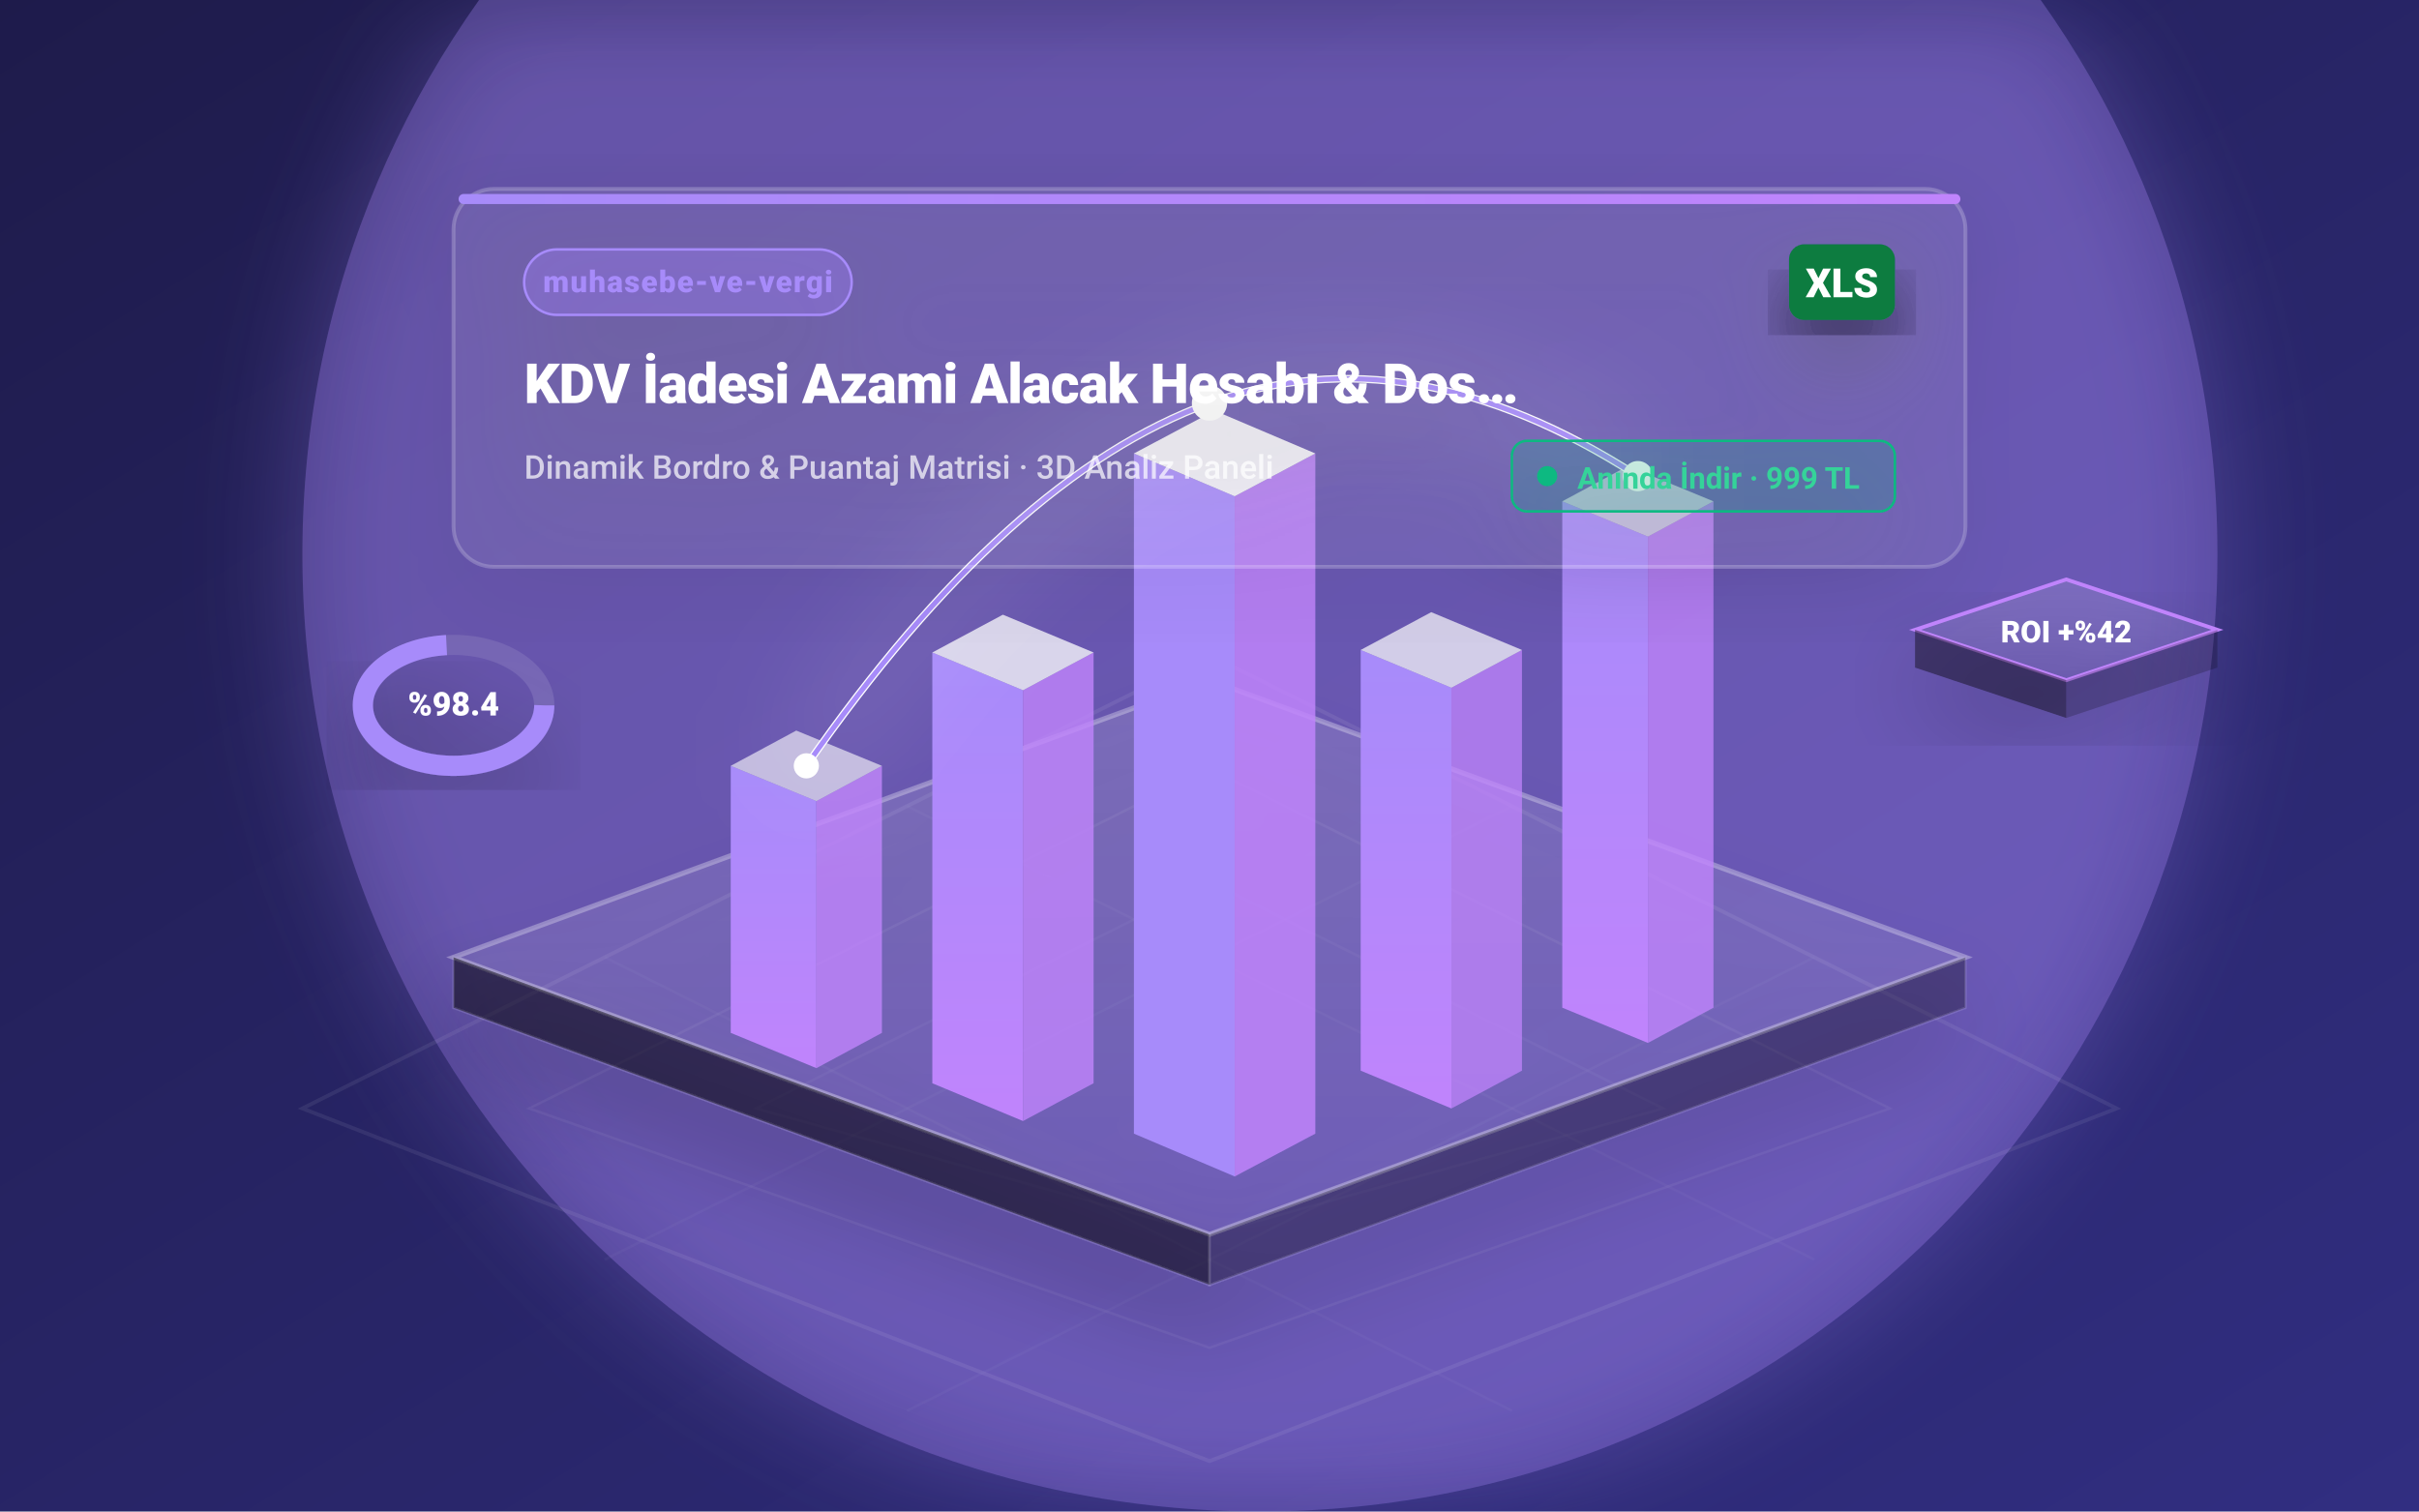
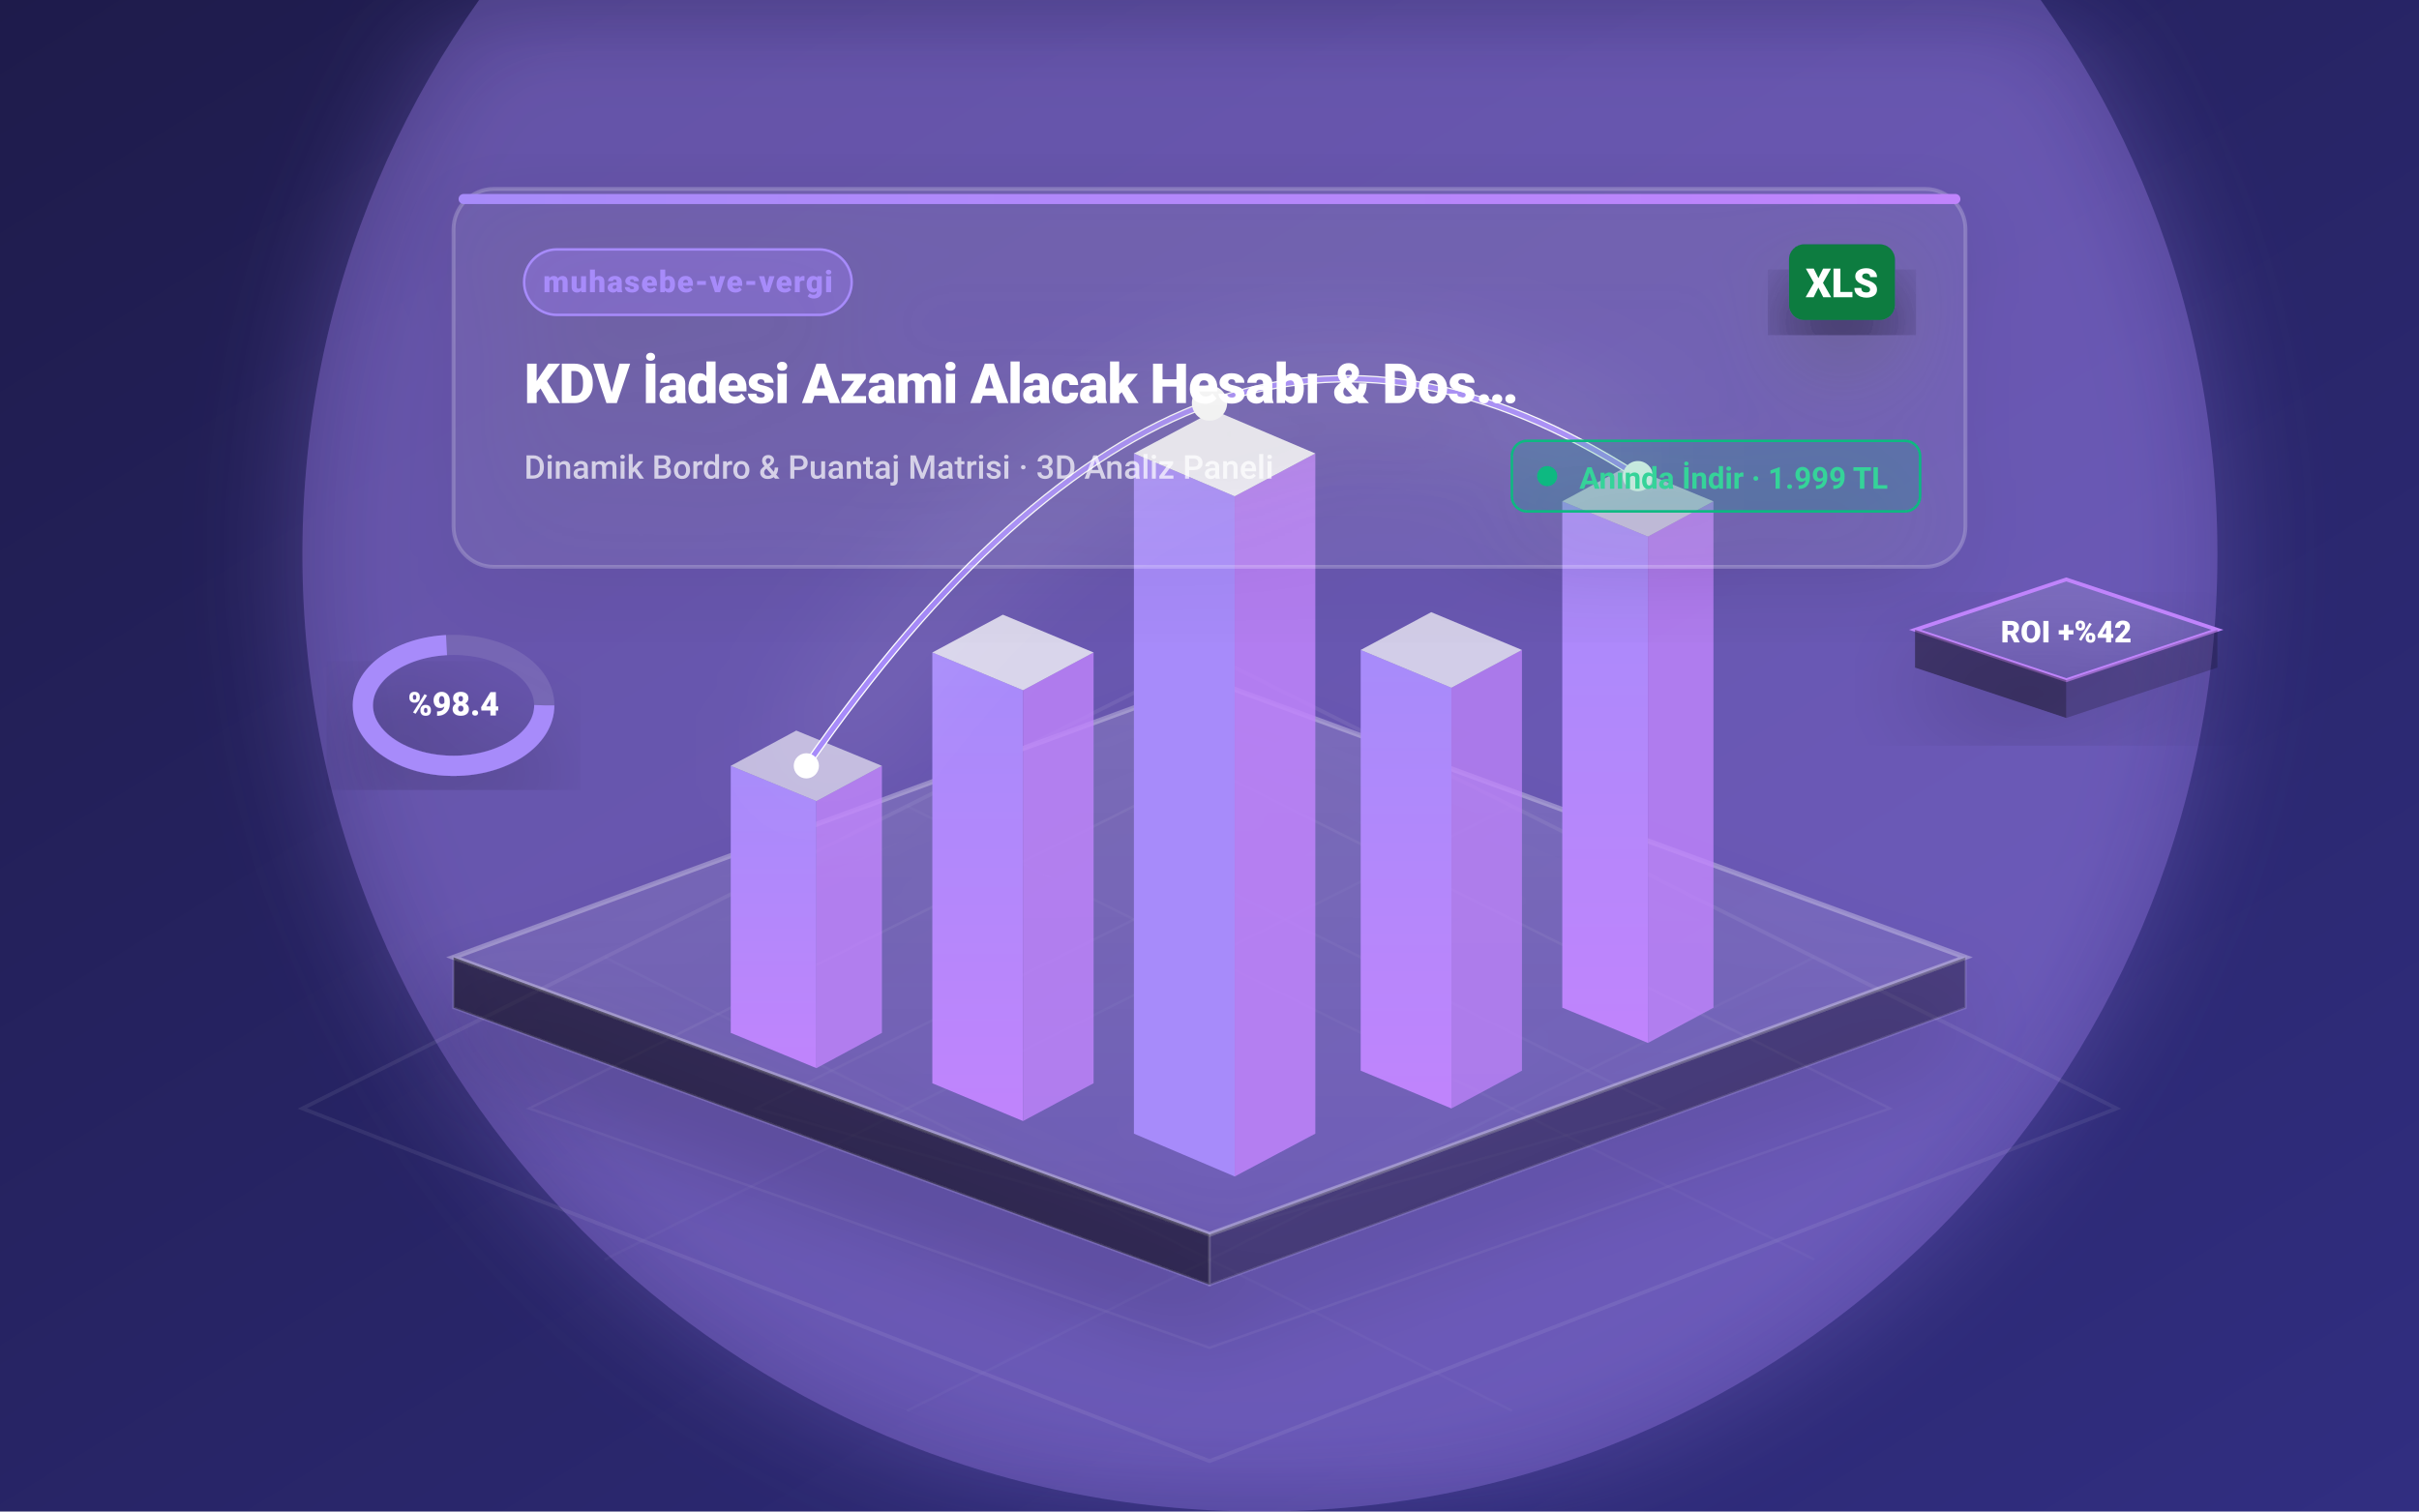
<svg xmlns="http://www.w3.org/2000/svg" viewBox="0 0 960 600" width="100%" height="100%">
  <defs>
    <linearGradient id="bgGrad_kdv-iadesi-azami-alacak-hesabi-dosya-hazirlayici" x1="0%" y1="0%" x2="100%" y2="100%">
      <stop offset="0%" stop-color="#1e1b4b" />
      <stop offset="100%" stop-color="#312e81" />
    </linearGradient>
    <linearGradient id="floorGrad_kdv-iadesi-azami-alacak-hesabi-dosya-hazirlayici" x1="0%" y1="0%" x2="0%" y2="100%">
      <stop offset="0%" stop-color="rgba(255,255,255,0.12)" />
      <stop offset="100%" stop-color="rgba(255,255,255,0.02)" />
    </linearGradient>
    <linearGradient id="accentGrad_kdv-iadesi-azami-alacak-hesabi-dosya-hazirlayici" x1="0%" y1="0%" x2="100%" y2="0%">
      <stop offset="0%" stop-color="#a78bfa" />
      <stop offset="100%" stop-color="#c084fc" />
    </linearGradient>
    <linearGradient id="barFront_kdv-iadesi-azami-alacak-hesabi-dosya-hazirlayici" x1="0%" y1="0%" x2="0%" y2="100%">
      <stop offset="0%" stop-color="#a78bfa" />
      <stop offset="100%" stop-color="#c084fc" />
    </linearGradient>
    <linearGradient id="barSide_kdv-iadesi-azami-alacak-hesabi-dosya-hazirlayici" x1="0%" y1="0%" x2="100%" y2="0%">
      <stop offset="0%" stop-color="rgba(0,0,0,0.35)" />
      <stop offset="100%" stop-color="rgba(0,0,0,0.1)" />
    </linearGradient>
    <filter id="glow_kdv-iadesi-azami-alacak-hesabi-dosya-hazirlayici" x="-30%" y="-30%" width="160%" height="160%">
      <feGaussianBlur stdDeviation="22" result="blur" />
      <feComposite in="SourceGraphic" in2="blur" operator="over" />
    </filter>
    <filter id="shadow_kdv-iadesi-azami-alacak-hesabi-dosya-hazirlayici" x="-20%" y="-20%" width="140%" height="140%">
      <feDropShadow dx="0" dy="16" stdDeviation="18" flood-color="rgba(0,0,0,0.45)" />
    </filter>
  </defs>
  <rect width="960" height="600" fill="url(#bgGrad_kdv-iadesi-azami-alacak-hesabi-dosya-hazirlayici)" />
  <circle cx="500" cy="220" r="380" fill="rgba(167,139,250,0.3)" filter="url(#glow_kdv-iadesi-azami-alacak-hesabi-dosya-hazirlayici)" />
  <g opacity="0.18">
    <path d="M 120 440 L 480 260 L 840 440 L 480 580 Z" fill="none" stroke="rgba(255,255,255,0.4)" stroke-width="1.5" />
    <path d="M 210 440 L 480 305 L 750 440 L 480 535 Z" fill="none" stroke="rgba(255,255,255,0.3)" stroke-width="1" />
    <path d="M 300 440 L 480 350 L 660 440 L 480 490 Z" fill="none" stroke="rgba(255,255,255,0.2)" stroke-width="1" />
    <line x1="240" y1="380" x2="600" y2="560" stroke="rgba(255,255,255,0.15)" stroke-width="1" />
    <line x1="360" y1="320" x2="720" y2="500" stroke="rgba(255,255,255,0.15)" stroke-width="1" />
    <line x1="720" y1="380" x2="360" y2="560" stroke="rgba(255,255,255,0.15)" stroke-width="1" />
    <line x1="600" y1="320" x2="240" y2="500" stroke="rgba(255,255,255,0.15)" stroke-width="1" />
  </g>
  <g filter="url(#shadow_kdv-iadesi-azami-alacak-hesabi-dosya-hazirlayici)">
    <polygon points="480,270 780,380 480,490 180,380" fill="url(#floorGrad_kdv-iadesi-azami-alacak-hesabi-dosya-hazirlayici)" stroke="rgba(255,255,255,0.3)" stroke-width="2" />
    <polygon points="180,380 480,490 480,510 180,400" fill="rgba(0,0,0,0.5)" stroke="rgba(255,255,255,0.1)" stroke-width="1" />
    <polygon points="480,490 780,380 780,400 480,510" fill="rgba(0,0,0,0.3)" stroke="rgba(255,255,255,0.1)" stroke-width="1" />
  </g>
  <g transform="translate(290, 304)">
    <polygon points="0,106 34,120 34,14 0,0" fill="url(#barFront_kdv-iadesi-azami-alacak-hesabi-dosya-hazirlayici)" />
    <polygon points="34,120 60,106 60,0 34,14" fill="#c084fc" opacity="0.8" />
    <polygon points="0,0 26,-14 60,0 34,14" fill="#ffffff" opacity="0.6" />
  </g>
  <g transform="translate(370, 259)">
    <polygon points="0,171 36,186 36,15 0,0" fill="url(#barFront_kdv-iadesi-azami-alacak-hesabi-dosya-hazirlayici)" />
    <polygon points="36,186 64,171 64,0 36,15" fill="#c084fc" opacity="0.8" />
    <polygon points="0,0 28,-15 64,0 36,15" fill="#ffffff" opacity="0.75" />
  </g>
  <g transform="translate(450, 180)">
    <polygon points="0,270 40,287 40,17 0,0" fill="#a78bfa" />
    <polygon points="40,287 72,270 72,0 40,17" fill="#c084fc" opacity="0.85" />
    <polygon points="0,0 32,-17 72,0 40,17" fill="#ffffff" opacity="0.9" />
  </g>
  <g transform="translate(540, 258)">
    <polygon points="0,167 36,182 36,15 0,0" fill="url(#barFront_kdv-iadesi-azami-alacak-hesabi-dosya-hazirlayici)" />
    <polygon points="36,182 64,167 64,0 36,15" fill="#c084fc" opacity="0.75" />
    <polygon points="0,0 28,-15 64,0 36,15" fill="#ffffff" opacity="0.7" />
  </g>
  <g transform="translate(620, 199)">
    <polygon points="0,201 34,215 34,14 0,0" fill="url(#barFront_kdv-iadesi-azami-alacak-hesabi-dosya-hazirlayici)" />
    <polygon points="34,215 60,201 60,0 34,14" fill="#c084fc" opacity="0.8" />
    <polygon points="0,0 26,-14 60,0 34,14" fill="#ffffff" opacity="0.6" />
  </g>
  <path d="M 320 304 Q 400 189 480 160 T 650 189" fill="none" stroke="#ffffff" stroke-width="3" stroke-linecap="round" filter="url(#glow_kdv-iadesi-azami-alacak-hesabi-dosya-hazirlayici)" />
  <path d="M 320 304 Q 400 189 480 160 T 650 189" fill="none" stroke="#a78bfa" stroke-width="2" stroke-linecap="round" />
  <circle cx="320" cy="304" r="5" fill="#ffffff" filter="url(#glow_kdv-iadesi-azami-alacak-hesabi-dosya-hazirlayici)" />
  <circle cx="480" cy="160" r="7" fill="#ffffff" filter="url(#glow_kdv-iadesi-azami-alacak-hesabi-dosya-hazirlayici)" />
  <circle cx="650" cy="189" r="6" fill="#ffffff" filter="url(#glow_kdv-iadesi-azami-alacak-hesabi-dosya-hazirlayici)" />
  <g transform="translate(180, 75)" filter="url(#shadow_kdv-iadesi-azami-alacak-hesabi-dosya-hazirlayici)">
    <rect width="600" height="150" rx="16" fill="rgba(255,255,255,0.06)" stroke="rgba(255,255,255,0.2)" stroke-width="1.5" backdrop-filter="blur(14px)" />
    <rect x="2" y="2" width="596" height="4" rx="2" fill="url(#accentGrad_kdv-iadesi-azami-alacak-hesabi-dosya-hazirlayici)" />
    <rect x="28" y="24" width="130" height="26" rx="13" fill="rgba(167,139,250,0.3)" stroke="#a78bfa" stroke-width="1" />
    <text x="93" y="41" fill="#a78bfa" font-family="-apple-system,BlinkMacSystemFont,Segoe UI,Roboto,sans-serif" font-size="12" font-weight="800" text-anchor="middle" letter-spacing="0.5">muhasebe-ve-vergi</text>
    <g transform="translate(530, 22)">
      <rect width="42" height="30" rx="6" fill="#107c41" filter="url(#shadow_kdv-iadesi-azami-alacak-hesabi-dosya-hazirlayici)" />
      <text x="21" y="21" fill="#ffffff" font-family="-apple-system,BlinkMacSystemFont,Segoe UI,Roboto,sans-serif" font-size="16" font-weight="900" text-anchor="middle">XLS</text>
    </g>
    <text x="28" y="85" fill="#ffffff" font-family="-apple-system,BlinkMacSystemFont,Segoe UI,Roboto,sans-serif" font-size="22" font-weight="800" letter-spacing="-0.3">
      KDV İadesi Azami Alacak Hesabı &amp; Dos…
    </text>
    <text x="28" y="115" fill="rgba(255,255,255,0.7)" font-family="-apple-system,BlinkMacSystemFont,Segoe UI,Roboto,sans-serif" font-size="13" font-weight="500">
      Dinamik Bordro &amp; Puantaj Matrisi · 3D Analiz Paneli
    </text>
    <g transform="translate(420, 100)">
-       <rect width="152" height="28" rx="6" fill="rgba(16,185,129,0.18)" stroke="#10b981" stroke-width="1" />
+       <rect width="162" height="28" rx="6" fill="rgba(16,185,129,0.18)" stroke="#10b981" stroke-width="1" />
      <circle cx="14" cy="14" r="4" fill="#10b981" />
-       <text x="82" y="19" fill="#34d399" font-family="-apple-system,BlinkMacSystemFont,Segoe UI,Roboto,sans-serif" font-size="12" font-weight="700" text-anchor="middle">Anında İndir · 999 TL</text>
+       <text x="88" y="19" fill="#34d399" font-family="-apple-system,BlinkMacSystemFont,Segoe UI,Roboto,sans-serif" font-size="12" font-weight="700" text-anchor="middle">Anında İndir · 1.999 TL</text>
    </g>
  </g>
  <g transform="translate(140, 240)" filter="url(#shadow_kdv-iadesi-azami-alacak-hesabi-dosya-hazirlayici)">
    <ellipse cx="40" cy="40" rx="36" ry="24" fill="none" stroke="rgba(255,255,255,0.1)" stroke-width="8" />
    <ellipse cx="40" cy="40" rx="36" ry="24" fill="none" stroke="#a78bfa" stroke-width="8" stroke-dasharray="140 60" />
    <text x="40" y="44" fill="#ffffff" font-family="-apple-system,BlinkMacSystemFont,Segoe UI,Roboto,sans-serif" font-size="13" font-weight="800" text-anchor="middle">%98.4</text>
  </g>
  <g transform="translate(760, 230)" filter="url(#shadow_kdv-iadesi-azami-alacak-hesabi-dosya-hazirlayici)">
    <polygon points="0,20 60,0 120,20 60,40" fill="url(#floorGrad_kdv-iadesi-azami-alacak-hesabi-dosya-hazirlayici)" stroke="#c084fc" stroke-width="1.5" />
    <polygon points="0,20 60,40 60,55 0,35" fill="rgba(0,0,0,0.4)" />
    <polygon points="60,40 120,20 120,35 60,55" fill="rgba(0,0,0,0.2)" />
    <text x="60" y="25" fill="#ffffff" font-family="-apple-system,BlinkMacSystemFont,Segoe UI,Roboto,sans-serif" font-size="12" font-weight="800" text-anchor="middle">ROI +%42</text>
  </g>
</svg>
